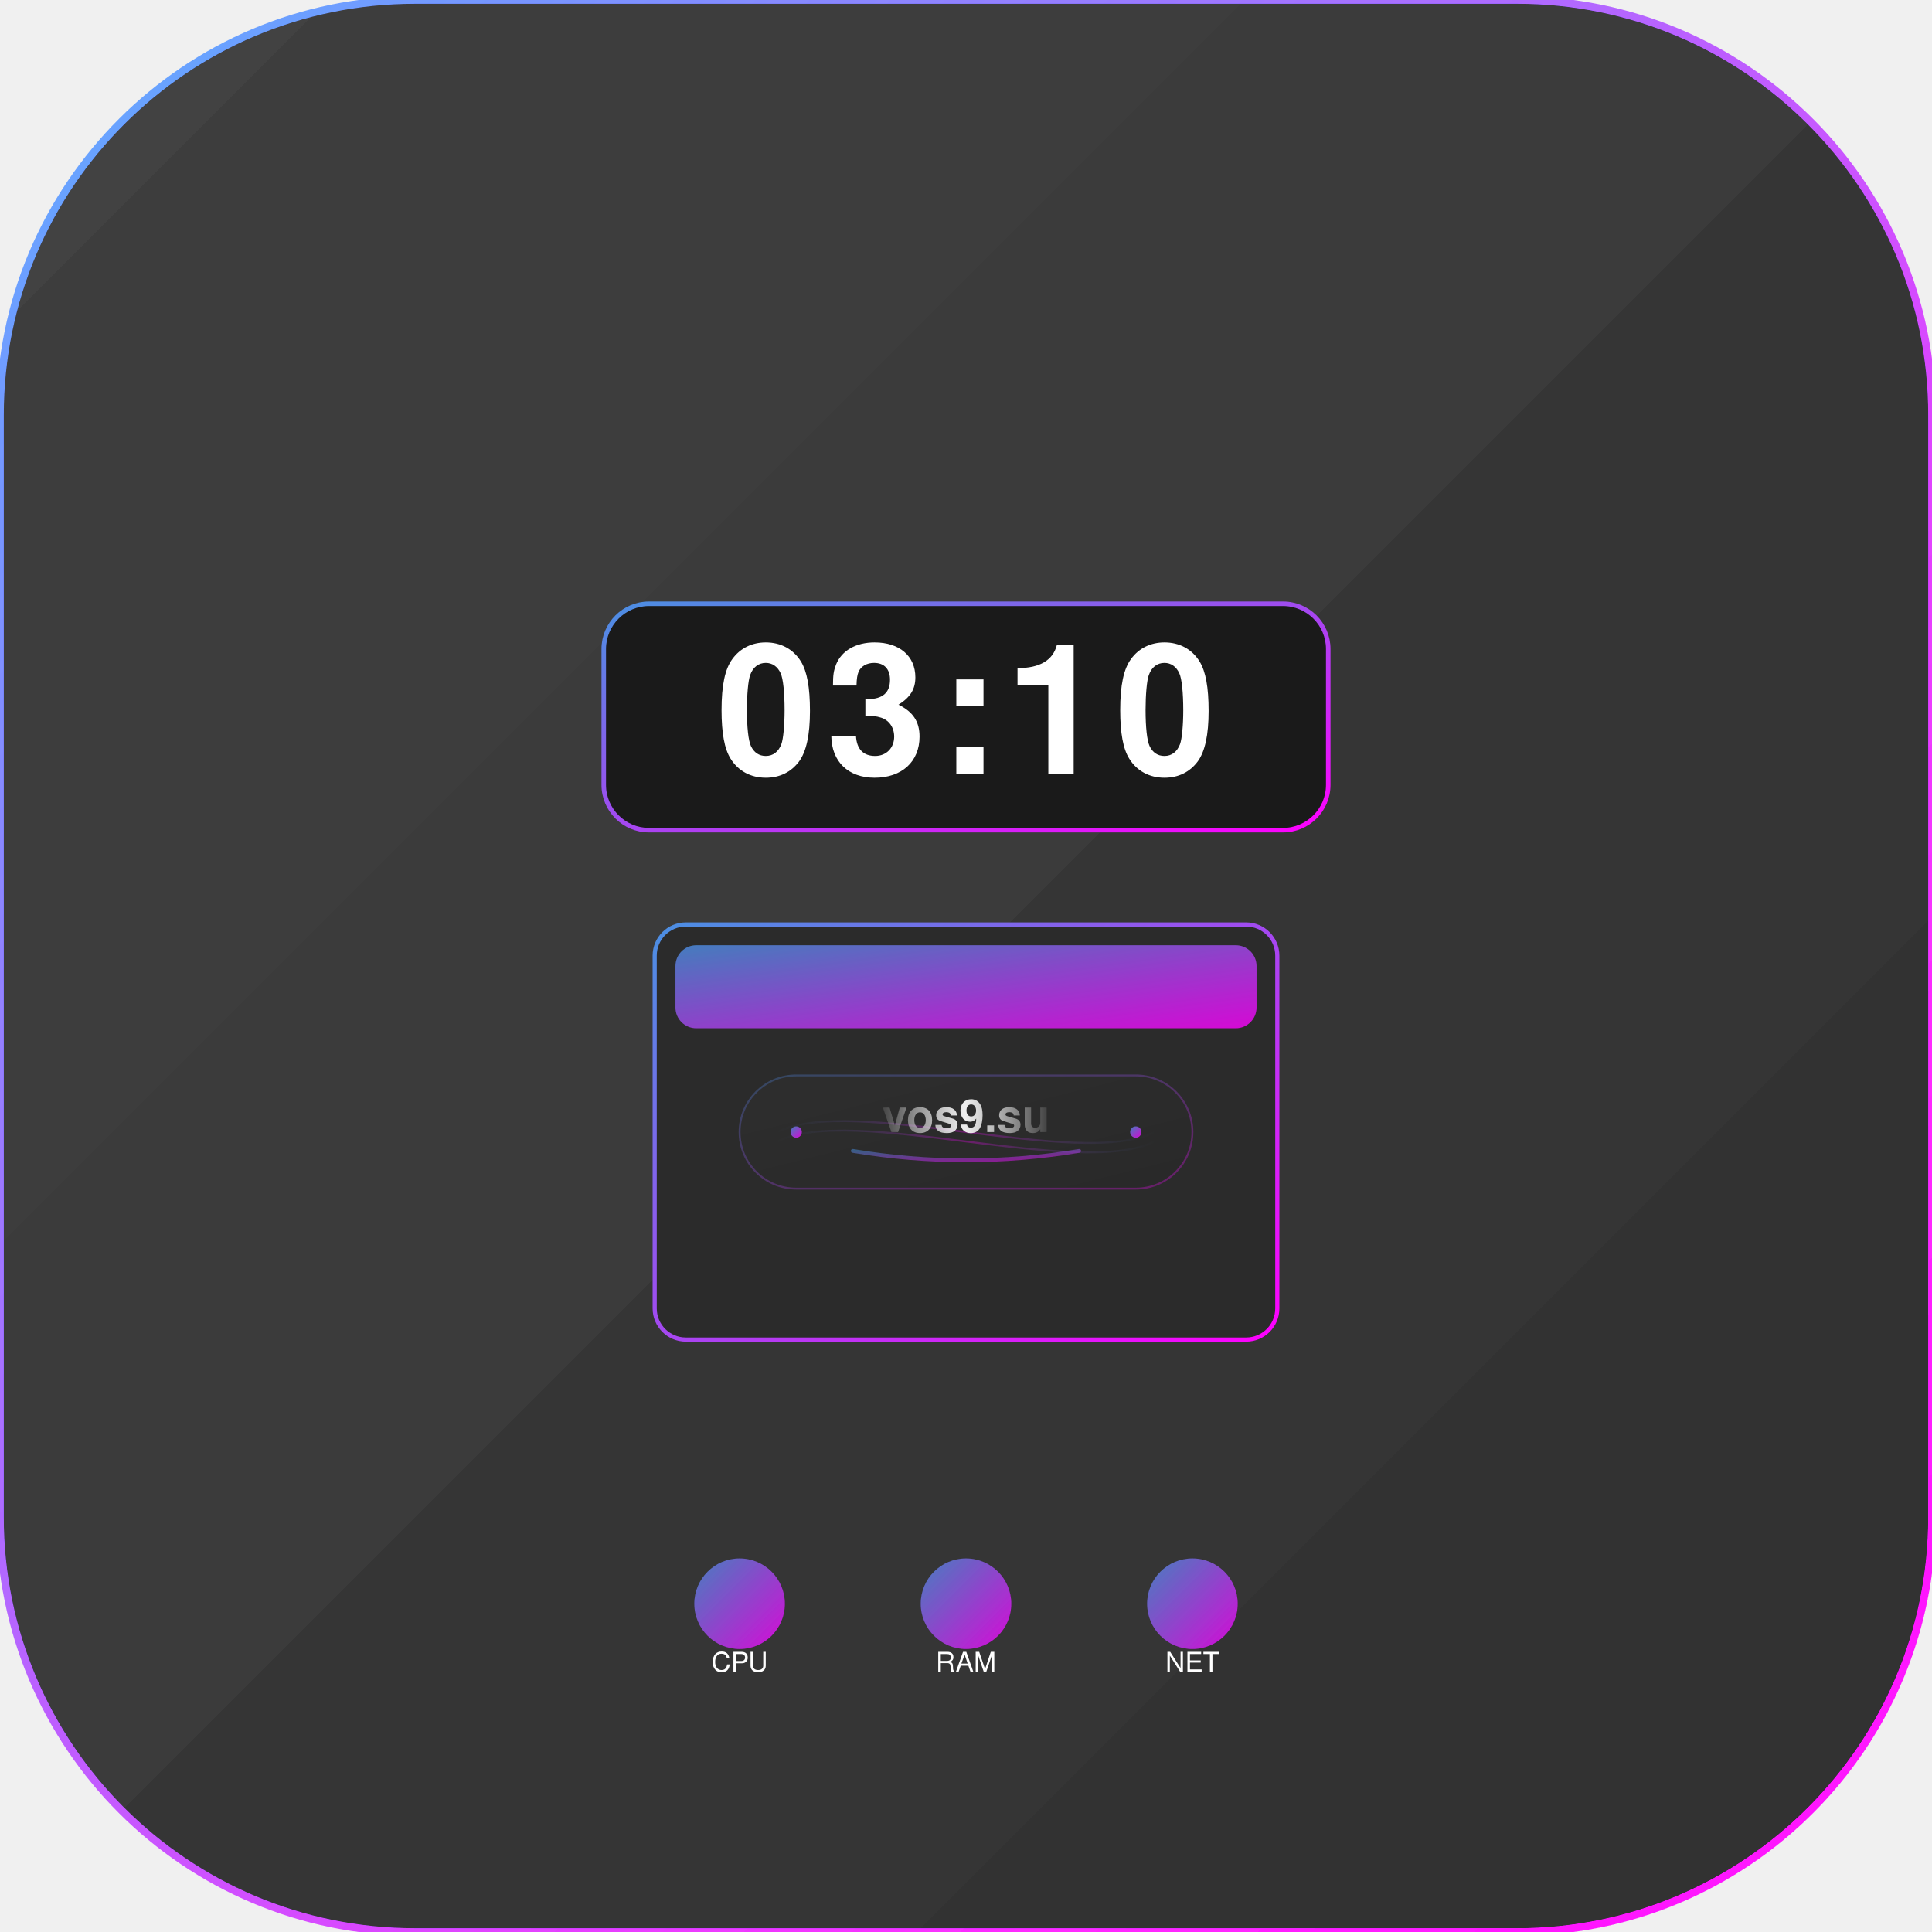
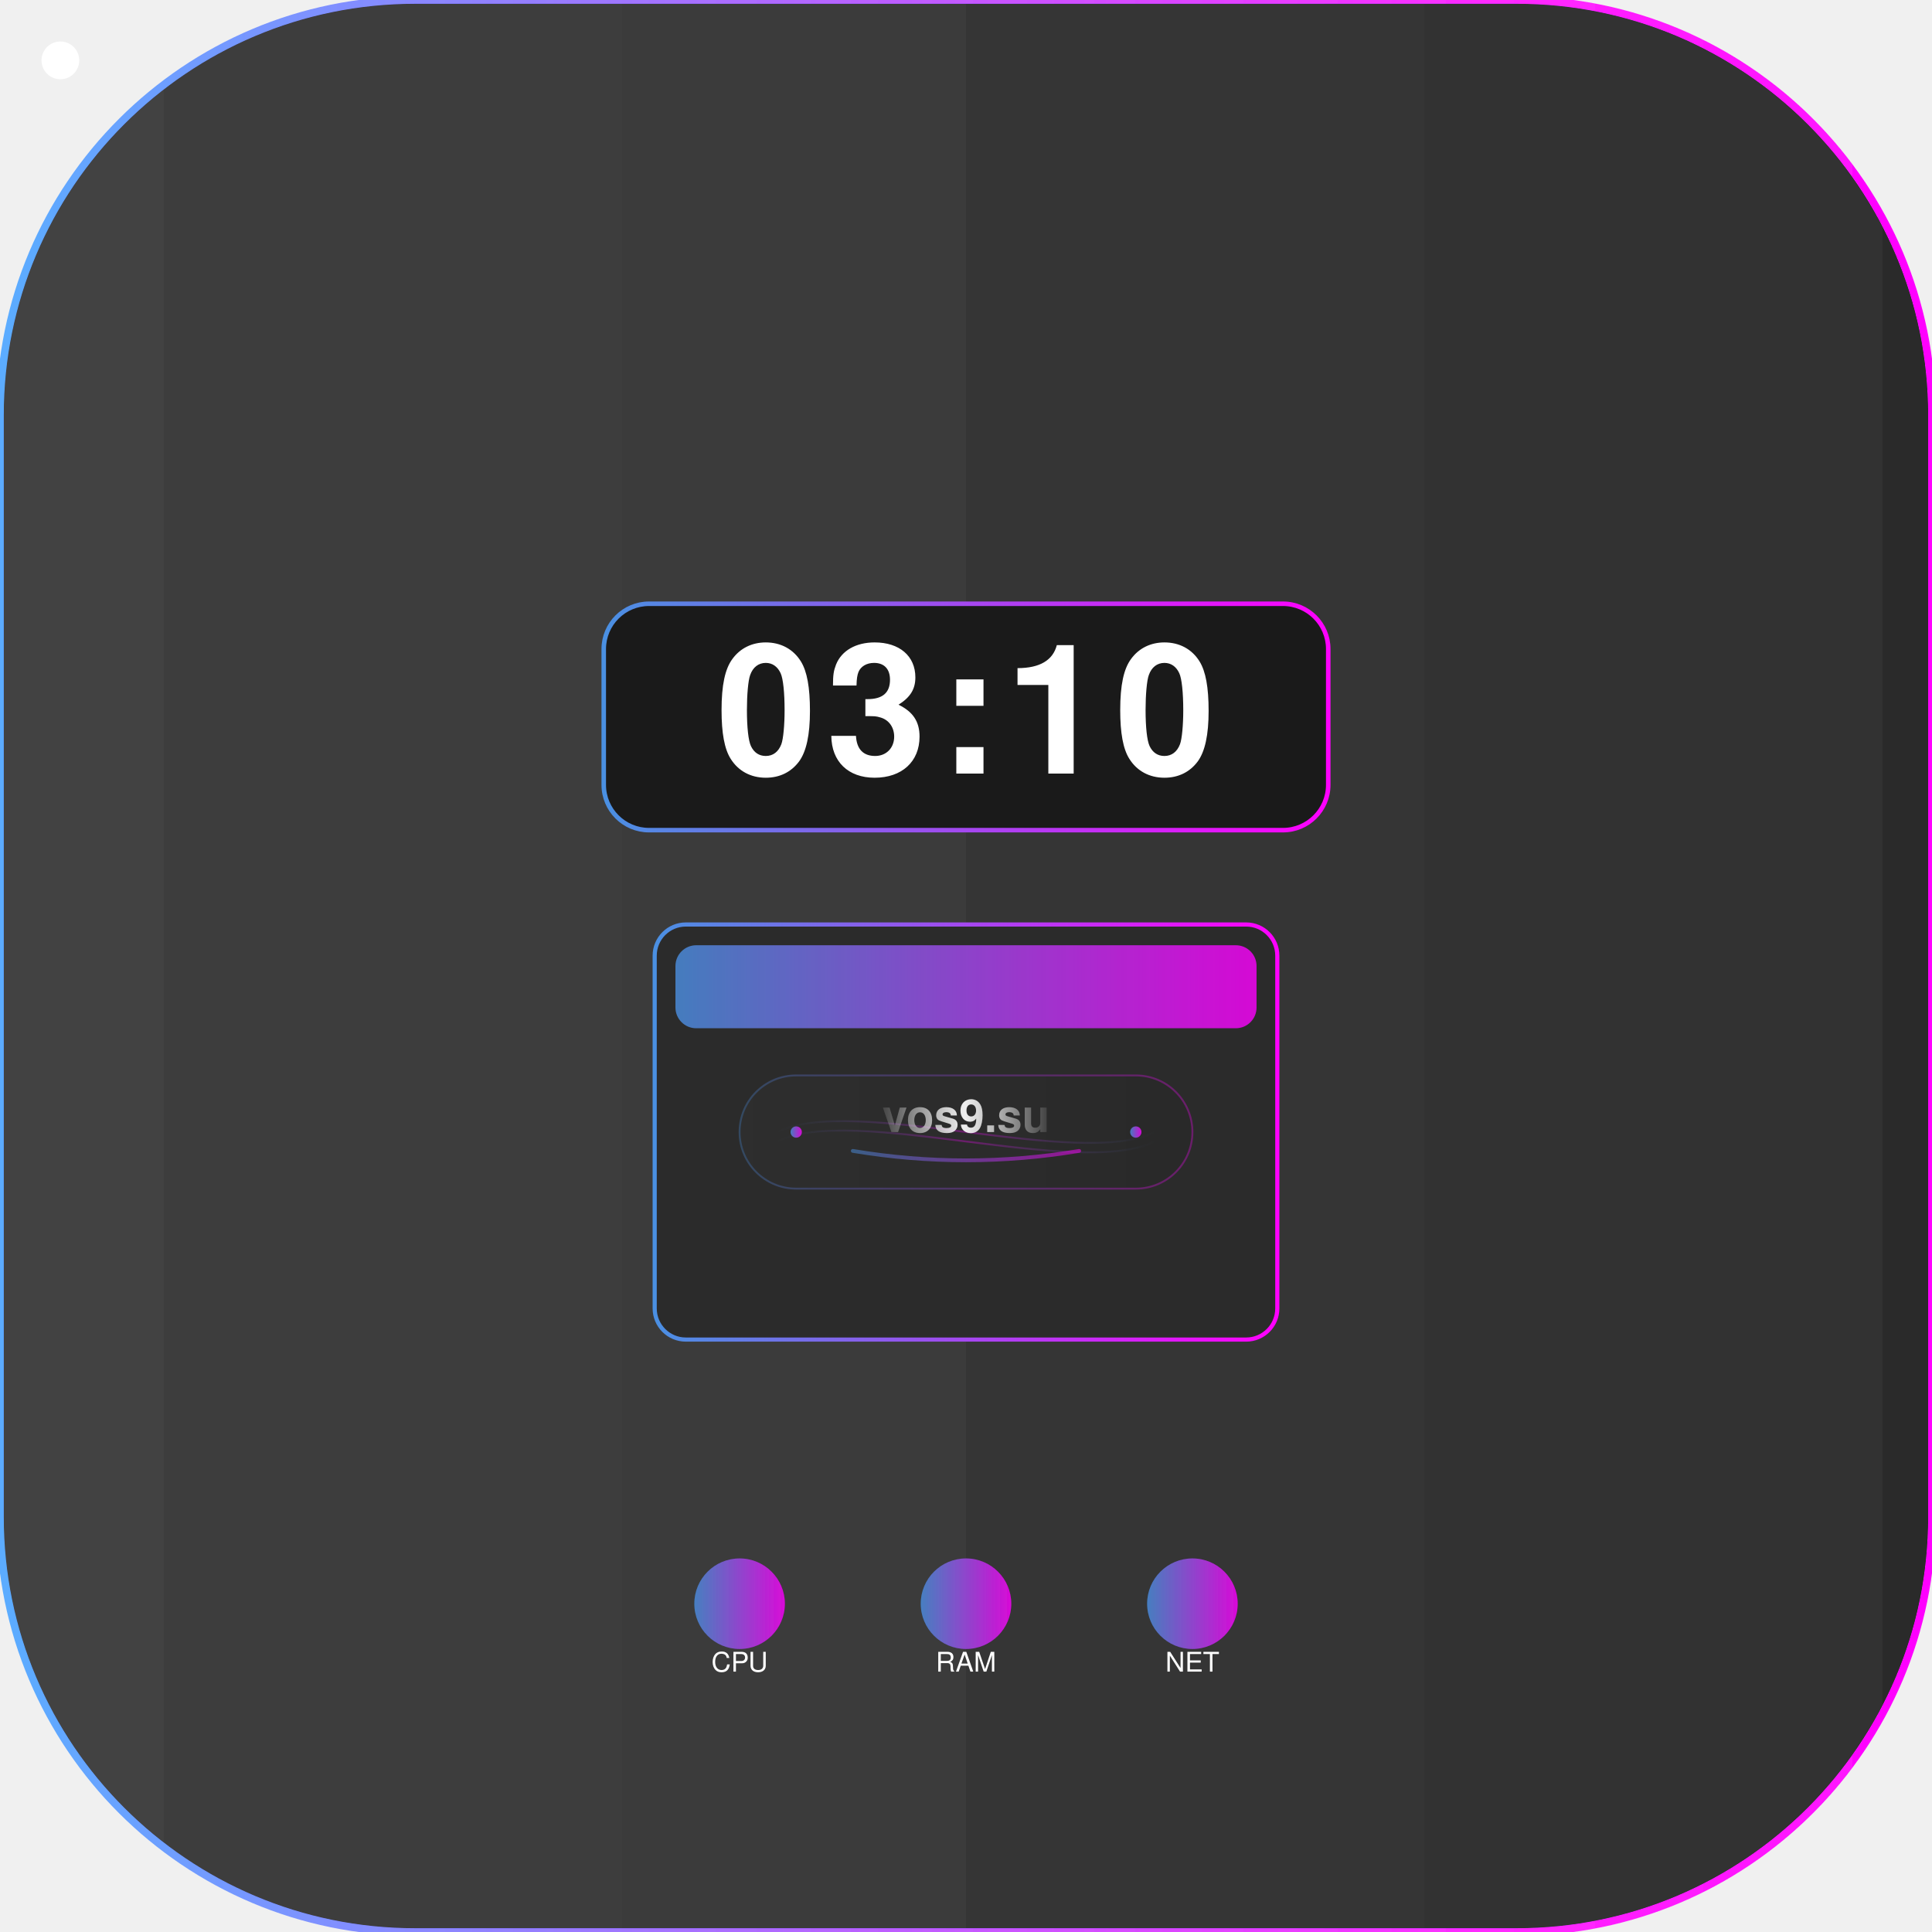
<svg xmlns="http://www.w3.org/2000/svg" width="1024" height="1024" viewBox="0 0 1024 1024">
  <defs>
-     <linearGradient id="bgGradient" x1="0%" y1="0%" x2="100%" y2="100%">
+     <linearGradient id="bgGradient" x1="0%" y1="0%" x2="100%">
      <stop offset="0%" style="stop-color:#353535;stop-opacity:1" />
      <stop offset="100%" style="stop-color:#242424;stop-opacity:1" />
    </linearGradient>
-     <linearGradient id="accentGradient" x1="0%" y1="0%" x2="100%" y2="100%">
+     <linearGradient id="accentGradient" x1="0%" y1="0%" x2="100%">
      <stop offset="0%" style="stop-color:#4A90E2;stop-opacity:1" />
      <stop offset="100%" style="stop-color:#FF00FF;stop-opacity:1" />
    </linearGradient>
    <linearGradient id="glowGradient" x1="0%" y1="0%" x2="0%" y2="100%">
      <stop offset="0%" style="stop-color:#4A90E2;stop-opacity:0.3" />
      <stop offset="100%" style="stop-color:#FF00FF;stop-opacity:0" />
    </linearGradient>
    <filter id="innerGlow">
      <feOffset dx="0" dy="0" />
      <feComposite in2="SourceAlpha" operator="arithmetic" k2="-1" k3="1" />
      <feFlood flood-color="url(#accentGradient)" flood-opacity="0.5" />
      <feComposite in2="SourceAlpha" operator="in" />
      <feMerge>
        <feMergeNode />
        <feMergeNode in="SourceGraphic" />
      </feMerge>
    </filter>
    <filter id="outerGlow">
      <feFlood flood-color="url(#accentGradient)" flood-opacity="0.3" />
      <feComposite in2="SourceAlpha" operator="in" />
      <feMerge>
        <feMergeNode />
        <feMergeNode in="SourceGraphic" />
      </feMerge>
    </filter>
    <linearGradient id="watermarkGradient" x1="0%" y1="0%" x2="100%" y2="0%">
      <stop offset="0%" style="stop-color:#FFFFFF;stop-opacity:0.1" />
      <stop offset="50%" style="stop-color:#FFFFFF;stop-opacity:0.9" />
      <stop offset="100%" style="stop-color:#FFFFFF;stop-opacity:0.1" />
    </linearGradient>
    <linearGradient id="decorGradient" x1="0%" y1="0%" x2="100%" y2="0%">
      <stop offset="0%" style="stop-color:#4A90E2;stop-opacity:0" />
      <stop offset="50%" style="stop-color:#FF00FF;stop-opacity:0.5" />
      <stop offset="100%" style="stop-color:#4A90E2;stop-opacity:0" />
    </linearGradient>
    <filter id="glassEffect">
      <feColorMatrix type="matrix" values="1.5 0 0 0 0  0 1.5 0 0 0  0 0 1.5 0 0  0 0 0 1 0" />
    </filter>
  </defs>
  <rect x="0" y="0" width="1024" height="1024" rx="220" ry="220" fill="url(#bgGradient)" stroke="url(#accentGradient)" stroke-width="4" filter="url(#glassEffect)" />
  <g transform="translate(512, 380) scale(1.2)">
    <rect x="-160" y="-50" width="320" height="100" rx="20" ry="20" fill="#1A1A1A" stroke="url(#accentGradient)" stroke-width="2" />
    <text x="0" y="25" font-family="Helvetica" font-size="80" font-weight="bold" fill="#FFFFFF" text-anchor="middle" letter-spacing="4">
            03:10
        </text>
  </g>
  <g transform="translate(512, 600) scale(1.1)">
    <rect x="-150" y="-100" width="300" height="200" rx="15" ry="15" fill="#2B2B2B" stroke="url(#accentGradient)" stroke-width="2" />
    <rect x="-140" y="-90" width="280" height="40" rx="10" ry="10" fill="url(#accentGradient)" opacity="0.8" />
    <g stroke="url(#accentGradient)" stroke-width="1" opacity="0.3">
      <line x1="-140" y1="-30" x2="140" y2="-30" />
      <line x1="-140" y1="10" x2="140" y2="10" />
      <line x1="-140" y1="50" x2="140" y2="50" />
      <line x1="-93" y1="-30" x2="-93" y2="90" />
      <line x1="-46" y1="-30" x2="-46" y2="90" />
      <line x1="0" y1="-30" x2="0" y2="90" />
      <line x1="46" y1="-30" x2="46" y2="90" />
      <line x1="93" y1="-30" x2="93" y2="90" />
    </g>
  </g>
  <g transform="translate(512, 850) scale(1.2)">
    <g>
      <circle cx="-100" cy="0" r="20" fill="url(#accentGradient)" opacity="0.8" filter="url(#innerGlow)" />
      <text x="-100" y="30" font-family="Helvetica" font-size="12" fill="#FFFFFF" text-anchor="middle">
                CPU
            </text>
    </g>
    <g>
      <circle cx="0" cy="0" r="20" fill="url(#accentGradient)" opacity="0.8" filter="url(#innerGlow)" />
      <text x="0" y="30" font-family="Helvetica" font-size="12" fill="#FFFFFF" text-anchor="middle">
                RAM
            </text>
    </g>
    <g>
      <circle cx="100" cy="0" r="20" fill="url(#accentGradient)" opacity="0.8" filter="url(#innerGlow)" />
      <text x="100" y="30" font-family="Helvetica" font-size="12" fill="#FFFFFF" text-anchor="middle">
                NET
            </text>
    </g>
  </g>
  <g transform="translate(512, 600)">
    <rect x="-120" y="-30" width="240" height="60" rx="30" ry="30" fill="url(#bgGradient)" stroke="url(#accentGradient)" stroke-width="1" opacity="0.3" />
    <path d="M-100,0 C-80,-10 -40,-5 0,0 C40,5 80,10 100,0" stroke="url(#decorGradient)" stroke-width="1" fill="none" opacity="0.6" />
    <path d="M-100,5 C-80,-5 -40,0 0,5 C40,10 80,15 100,5" stroke="url(#decorGradient)" stroke-width="1" fill="none" opacity="0.6" />
    <text x="0" y="0" font-family="Helvetica" font-size="24" font-weight="bold" fill="url(#watermarkGradient)" text-anchor="middle" filter="url(#innerGlow)">
            vos9.su
        </text>
    <circle cx="-90" cy="0" r="3" fill="url(#accentGradient)" opacity="0.8" />
    <circle cx="90" cy="0" r="3" fill="url(#accentGradient)" opacity="0.8" />
    <path d="M-60,10 Q0,20 60,10" stroke="url(#accentGradient)" stroke-width="2" fill="none" stroke-linecap="round" opacity="0.5" />
  </g>
+   <svg width="64" height="64">
+     <circle cx="32" cy="32" r="10" fill="#FFFFFF" />
+   </svg>
</svg>
